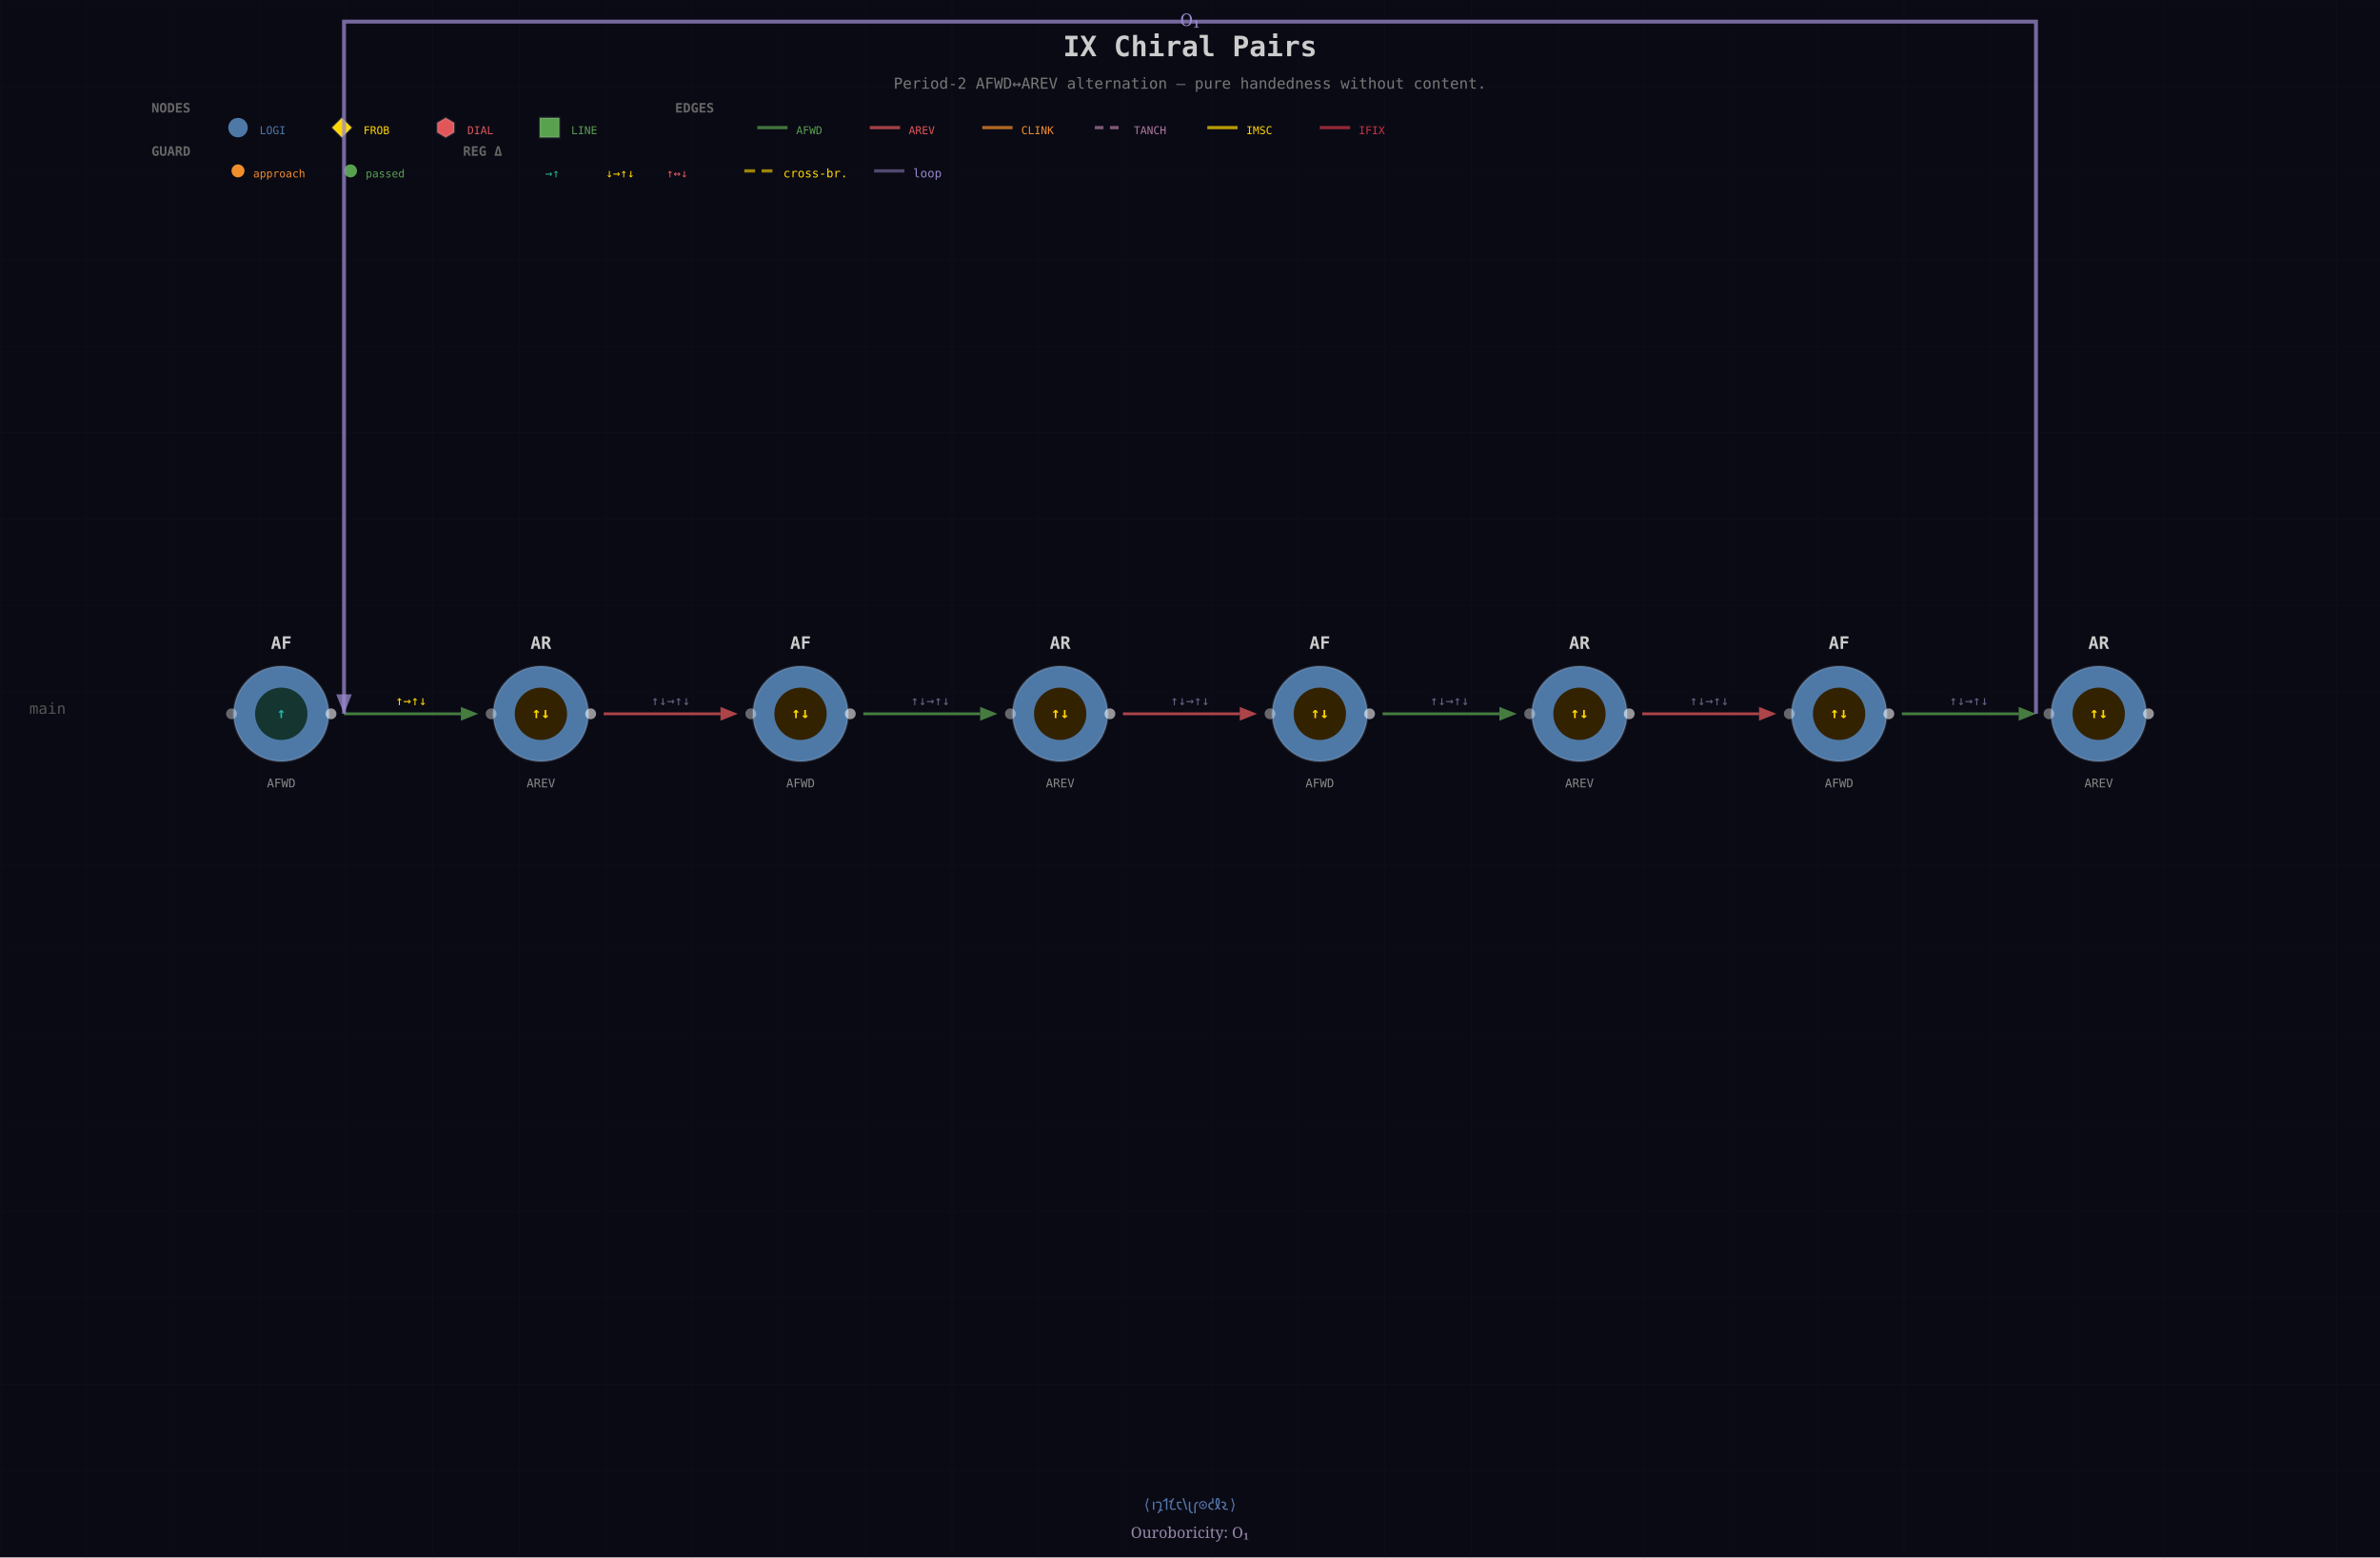
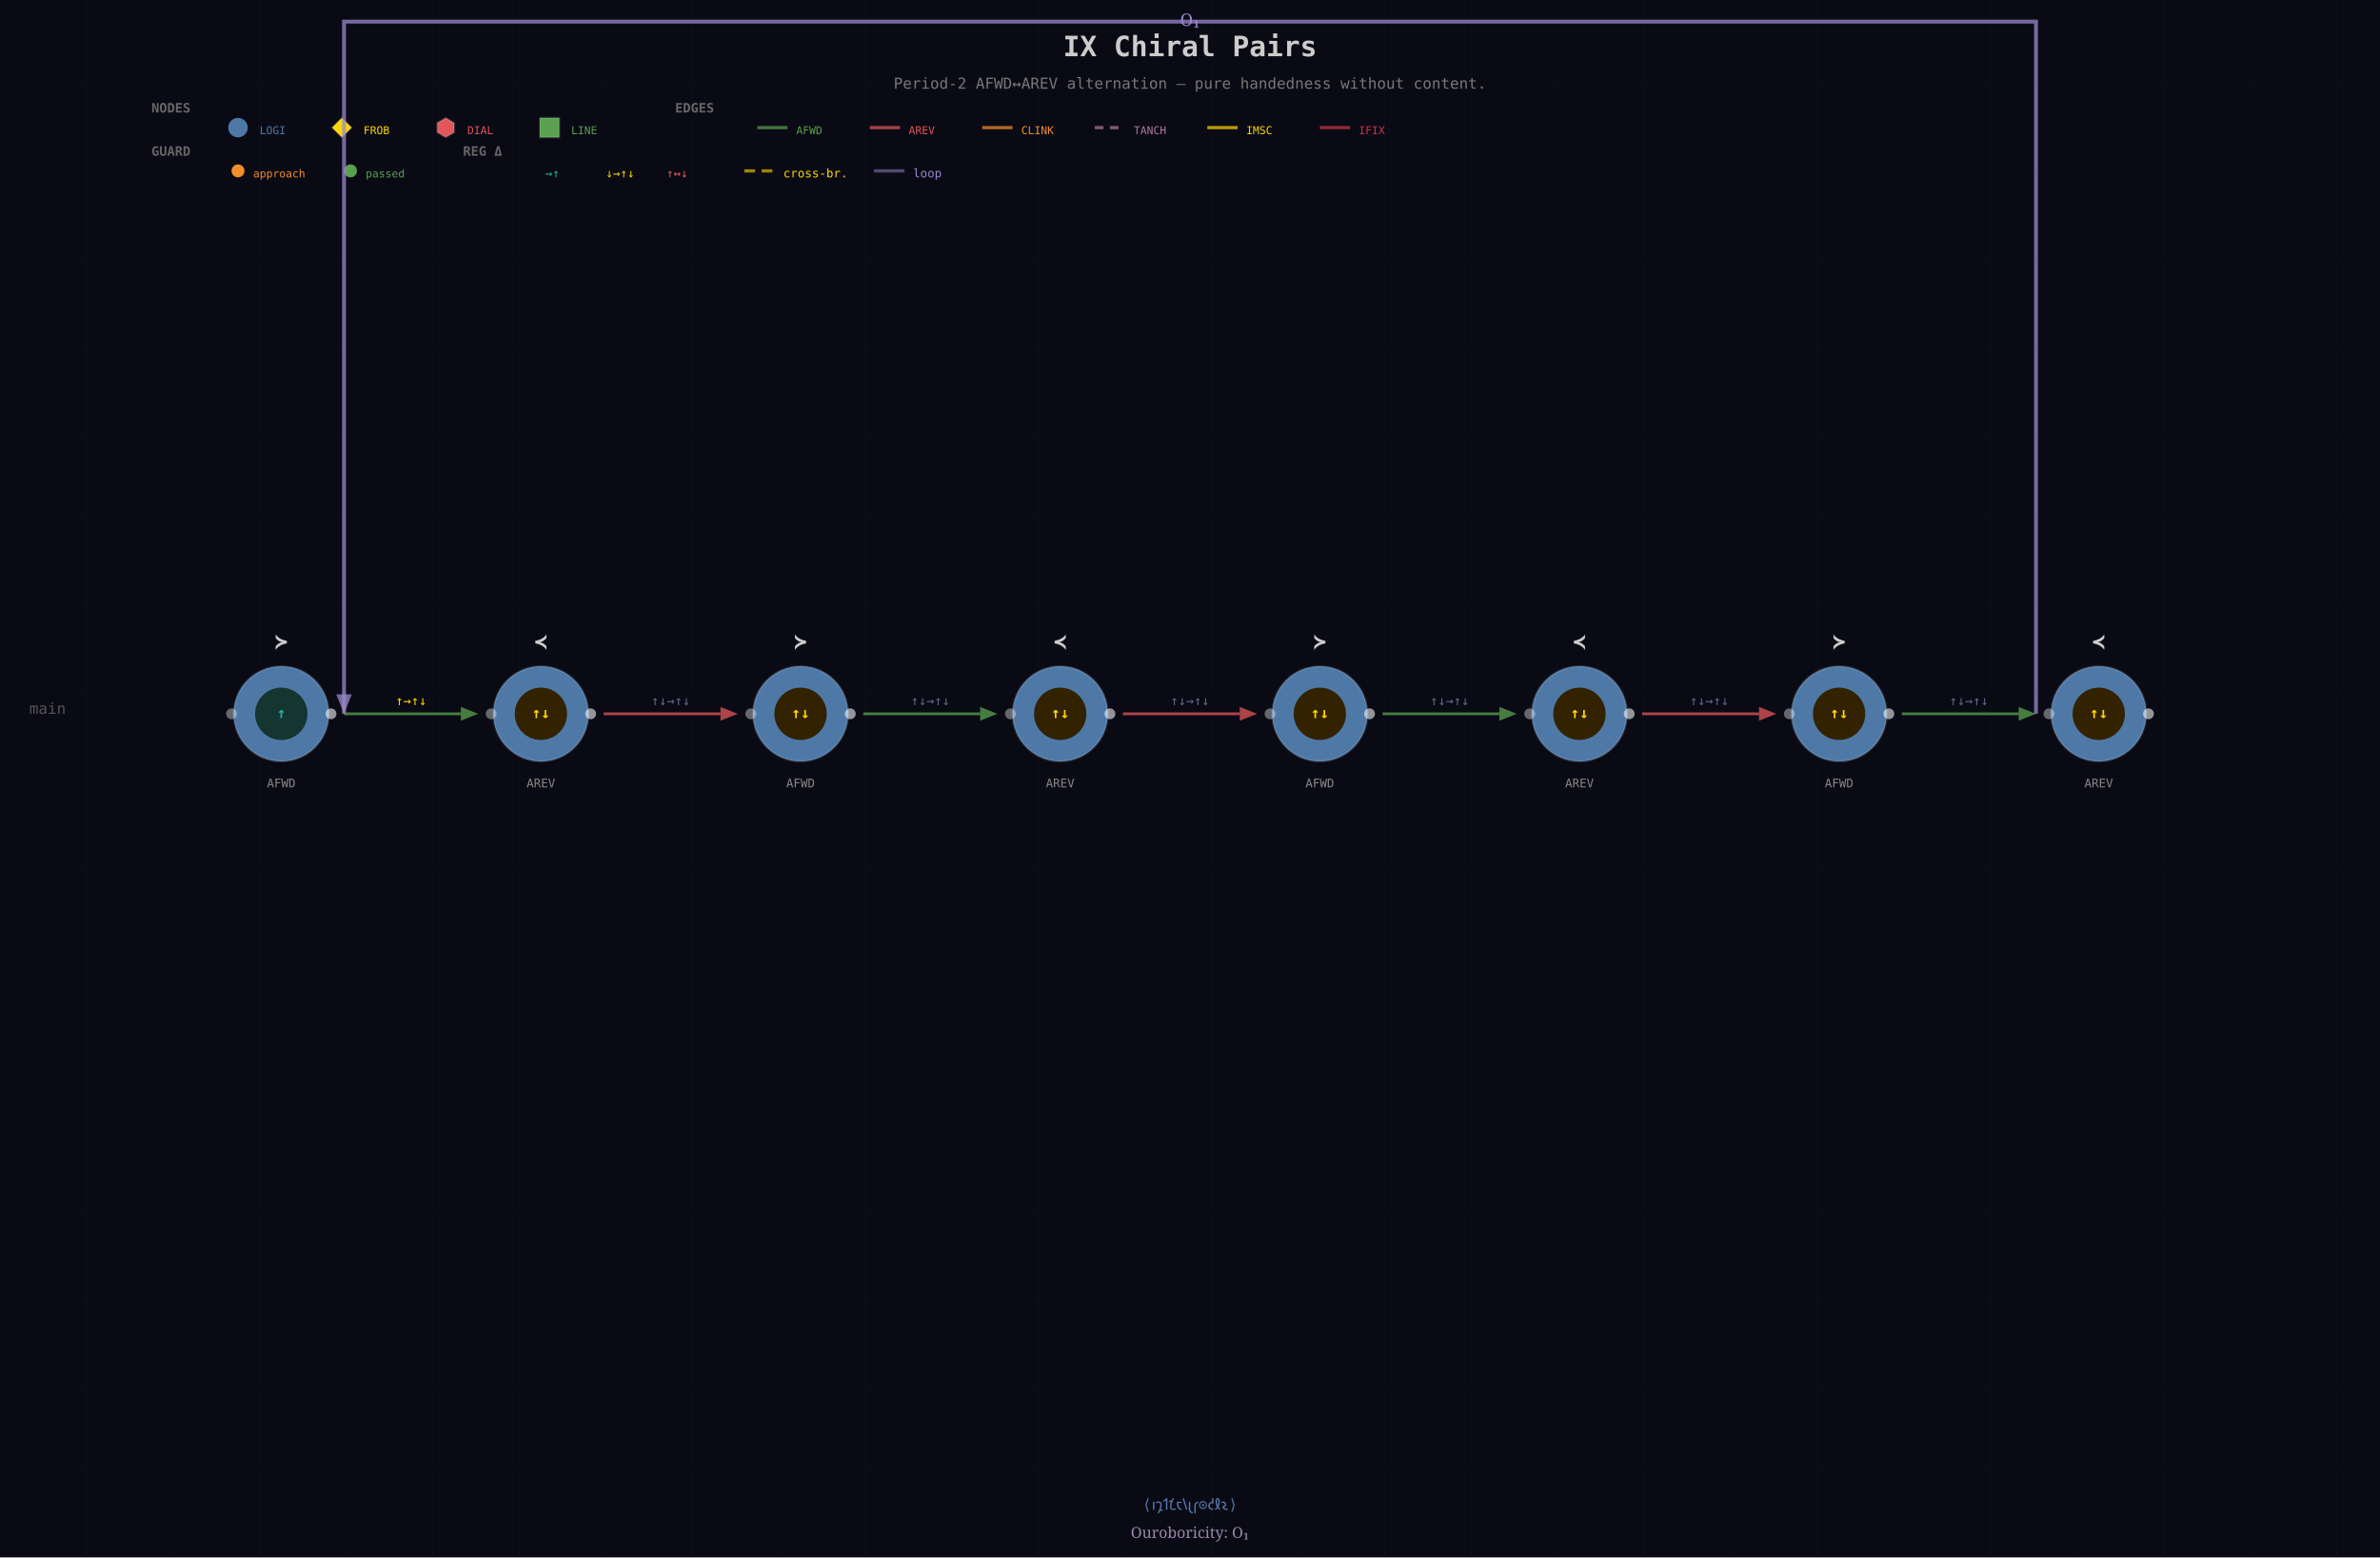
<svg xmlns="http://www.w3.org/2000/svg" viewBox="0 0 1100 720">
  <rect width="1100" height="720" fill="#0a0a15" />
  <line x1="0.0" y1="0.0" x2="0.0" y2="720.0" stroke="#151525" stroke-width="0.4" opacity="0.25" />
  <line x1="40.0" y1="0.0" x2="40.0" y2="720.0" stroke="#151525" stroke-width="0.4" opacity="0.25" />
  <line x1="80.0" y1="0.0" x2="80.0" y2="720.0" stroke="#151525" stroke-width="0.4" opacity="0.25" />
  <line x1="120.0" y1="0.0" x2="120.0" y2="720.0" stroke="#151525" stroke-width="0.4" opacity="0.25" />
  <line x1="160.0" y1="0.0" x2="160.0" y2="720.0" stroke="#151525" stroke-width="0.4" opacity="0.25" />
  <line x1="200.0" y1="0.0" x2="200.0" y2="720.0" stroke="#151525" stroke-width="0.4" opacity="0.25" />
  <line x1="240.0" y1="0.0" x2="240.0" y2="720.0" stroke="#151525" stroke-width="0.4" opacity="0.25" />
  <line x1="280.0" y1="0.0" x2="280.0" y2="720.0" stroke="#151525" stroke-width="0.4" opacity="0.25" />
  <line x1="320.0" y1="0.0" x2="320.0" y2="720.0" stroke="#151525" stroke-width="0.4" opacity="0.25" />
  <line x1="360.0" y1="0.0" x2="360.0" y2="720.0" stroke="#151525" stroke-width="0.4" opacity="0.25" />
  <line x1="400.0" y1="0.0" x2="400.0" y2="720.0" stroke="#151525" stroke-width="0.4" opacity="0.25" />
  <line x1="440.0" y1="0.0" x2="440.0" y2="720.0" stroke="#151525" stroke-width="0.4" opacity="0.25" />
  <line x1="480.0" y1="0.0" x2="480.0" y2="720.0" stroke="#151525" stroke-width="0.4" opacity="0.25" />
  <line x1="520.0" y1="0.0" x2="520.0" y2="720.0" stroke="#151525" stroke-width="0.4" opacity="0.25" />
  <line x1="560.0" y1="0.0" x2="560.0" y2="720.0" stroke="#151525" stroke-width="0.4" opacity="0.25" />
  <line x1="600.0" y1="0.0" x2="600.0" y2="720.0" stroke="#151525" stroke-width="0.4" opacity="0.25" />
  <line x1="640.0" y1="0.0" x2="640.0" y2="720.0" stroke="#151525" stroke-width="0.4" opacity="0.25" />
  <line x1="680.0" y1="0.0" x2="680.0" y2="720.0" stroke="#151525" stroke-width="0.4" opacity="0.25" />
  <line x1="720.0" y1="0.0" x2="720.0" y2="720.0" stroke="#151525" stroke-width="0.4" opacity="0.25" />
  <line x1="760.0" y1="0.0" x2="760.0" y2="720.0" stroke="#151525" stroke-width="0.4" opacity="0.25" />
  <line x1="800.0" y1="0.0" x2="800.0" y2="720.0" stroke="#151525" stroke-width="0.4" opacity="0.25" />
  <line x1="840.0" y1="0.0" x2="840.0" y2="720.0" stroke="#151525" stroke-width="0.4" opacity="0.25" />
  <line x1="880.0" y1="0.0" x2="880.0" y2="720.0" stroke="#151525" stroke-width="0.4" opacity="0.25" />
  <line x1="920.0" y1="0.0" x2="920.0" y2="720.0" stroke="#151525" stroke-width="0.4" opacity="0.25" />
  <line x1="960.0" y1="0.0" x2="960.0" y2="720.0" stroke="#151525" stroke-width="0.4" opacity="0.25" />
  <line x1="1000.0" y1="0.0" x2="1000.0" y2="720.0" stroke="#151525" stroke-width="0.4" opacity="0.25" />
  <line x1="1040.0" y1="0.0" x2="1040.0" y2="720.0" stroke="#151525" stroke-width="0.4" opacity="0.25" />
  <line x1="1080.0" y1="0.0" x2="1080.0" y2="720.0" stroke="#151525" stroke-width="0.4" opacity="0.25" />
  <line x1="0.0" y1="0.0" x2="1100.0" y2="0.0" stroke="#151525" stroke-width="0.4" opacity="0.25" />
  <line x1="0.0" y1="40.0" x2="1100.0" y2="40.0" stroke="#151525" stroke-width="0.4" opacity="0.25" />
  <line x1="0.0" y1="80.0" x2="1100.0" y2="80.0" stroke="#151525" stroke-width="0.4" opacity="0.25" />
  <line x1="0.0" y1="120.0" x2="1100.0" y2="120.0" stroke="#151525" stroke-width="0.4" opacity="0.25" />
  <line x1="0.0" y1="160.0" x2="1100.0" y2="160.0" stroke="#151525" stroke-width="0.4" opacity="0.25" />
  <line x1="0.0" y1="200.0" x2="1100.0" y2="200.0" stroke="#151525" stroke-width="0.4" opacity="0.25" />
  <line x1="0.0" y1="240.0" x2="1100.0" y2="240.0" stroke="#151525" stroke-width="0.4" opacity="0.25" />
  <line x1="0.0" y1="280.0" x2="1100.0" y2="280.0" stroke="#151525" stroke-width="0.4" opacity="0.25" />
  <line x1="0.0" y1="320.0" x2="1100.0" y2="320.0" stroke="#151525" stroke-width="0.4" opacity="0.25" />
  <line x1="0.0" y1="360.0" x2="1100.0" y2="360.0" stroke="#151525" stroke-width="0.4" opacity="0.25" />
  <line x1="0.0" y1="400.0" x2="1100.0" y2="400.0" stroke="#151525" stroke-width="0.4" opacity="0.25" />
  <line x1="0.0" y1="440.0" x2="1100.0" y2="440.0" stroke="#151525" stroke-width="0.4" opacity="0.25" />
  <line x1="0.0" y1="480.0" x2="1100.0" y2="480.0" stroke="#151525" stroke-width="0.4" opacity="0.25" />
  <line x1="0.0" y1="520.0" x2="1100.0" y2="520.0" stroke="#151525" stroke-width="0.4" opacity="0.25" />
  <line x1="0.0" y1="560.0" x2="1100.0" y2="560.0" stroke="#151525" stroke-width="0.4" opacity="0.25" />
  <line x1="0.0" y1="600.0" x2="1100.0" y2="600.0" stroke="#151525" stroke-width="0.4" opacity="0.25" />
  <line x1="0.0" y1="640.0" x2="1100.0" y2="640.0" stroke="#151525" stroke-width="0.4" opacity="0.25" />
  <line x1="0.0" y1="680.0" x2="1100.0" y2="680.0" stroke="#151525" stroke-width="0.4" opacity="0.25" />
  <text x="550.0" y="26.0" fill="#cccccc" font-size="13" text-anchor="middle" font-family="monospace" font-weight="bold">IX Chiral Pairs</text>
  <text x="550.0" y="41.0" fill="#777" font-size="7" text-anchor="middle" font-family="monospace">Period-2 AFWD↔AREV alternation — pure handedness without content.</text>
  <text x="22.0" y="330.0" fill="#555" font-size="7" text-anchor="middle" font-family="monospace">main</text>
  <line x1="159.0" y1="330.0" x2="213.0" y2="330.0" stroke="#59a14f" stroke-width="1.3" opacity="0.75" />
  <polygon points="221.0,330.0 213.0,333.2 213.0,326.8" fill="#59a14f" opacity="0.75" />
  <rect x="182.0" y="318.0" width="16.0" height="10" fill="#0a0a15" opacity="0.7" rx="3" />
  <text x="190.0" y="326.0" fill="#ffd700" font-size="6" text-anchor="middle" font-family="monospace">↑→↑↓</text>
  <line x1="279.0" y1="330.0" x2="333.0" y2="330.0" stroke="#e15759" stroke-width="1.3" opacity="0.75" />
  <polygon points="341.0,330.0 333.0,333.2 333.0,326.8" fill="#e15759" opacity="0.75" />
  <rect x="300.0" y="318.0" width="20.0" height="10" fill="#0a0a15" opacity="0.7" rx="3" />
  <text x="310.0" y="326.0" fill="#666688" font-size="6" text-anchor="middle" font-family="monospace">↑↓→↑↓</text>
  <line x1="399.0" y1="330.0" x2="453.0" y2="330.0" stroke="#59a14f" stroke-width="1.3" opacity="0.75" />
  <polygon points="461.0,330.0 453.0,333.2 453.0,326.8" fill="#59a14f" opacity="0.75" />
  <rect x="420.0" y="318.0" width="20.0" height="10" fill="#0a0a15" opacity="0.7" rx="3" />
  <text x="430.0" y="326.0" fill="#666688" font-size="6" text-anchor="middle" font-family="monospace">↑↓→↑↓</text>
  <line x1="519.0" y1="330.0" x2="573.0" y2="330.0" stroke="#e15759" stroke-width="1.3" opacity="0.75" />
  <polygon points="581.0,330.0 573.0,333.2 573.0,326.8" fill="#e15759" opacity="0.75" />
  <rect x="540.0" y="318.0" width="20.0" height="10" fill="#0a0a15" opacity="0.7" rx="3" />
  <text x="550.0" y="326.0" fill="#666688" font-size="6" text-anchor="middle" font-family="monospace">↑↓→↑↓</text>
  <line x1="639.0" y1="330.0" x2="693.0" y2="330.0" stroke="#59a14f" stroke-width="1.3" opacity="0.75" />
  <polygon points="701.0,330.0 693.0,333.2 693.0,326.8" fill="#59a14f" opacity="0.75" />
  <rect x="660.0" y="318.0" width="20.0" height="10" fill="#0a0a15" opacity="0.7" rx="3" />
  <text x="670.0" y="326.0" fill="#666688" font-size="6" text-anchor="middle" font-family="monospace">↑↓→↑↓</text>
  <line x1="759.0" y1="330.0" x2="813.0" y2="330.0" stroke="#e15759" stroke-width="1.3" opacity="0.75" />
  <polygon points="821.0,330.0 813.0,333.2 813.0,326.8" fill="#e15759" opacity="0.75" />
  <rect x="780.0" y="318.0" width="20.0" height="10" fill="#0a0a15" opacity="0.7" rx="3" />
  <text x="790.0" y="326.0" fill="#666688" font-size="6" text-anchor="middle" font-family="monospace">↑↓→↑↓</text>
  <line x1="879.0" y1="330.0" x2="933.0" y2="330.0" stroke="#59a14f" stroke-width="1.3" opacity="0.75" />
  <polygon points="941.0,330.0 933.0,333.2 933.0,326.8" fill="#59a14f" opacity="0.75" />
  <rect x="900.0" y="318.0" width="20.0" height="10" fill="#0a0a15" opacity="0.7" rx="3" />
  <text x="910.0" y="326.0" fill="#666688" font-size="6" text-anchor="middle" font-family="monospace">↑↓→↑↓</text>
  <circle cx="130.0" cy="330.0" r="22.0" fill="#4e79a7" stroke="#ffffff20" stroke-width="1.0" />
  <circle cx="130.0" cy="330.0" r="12.1" fill="#153530" stroke-width="0" />
  <text x="130.0" y="332.0" fill="#20b2aa" font-size="7" text-anchor="middle" font-family="monospace" font-weight="bold">↑</text>
-   <text x="130.0" y="300.0" fill="#cccccc" font-size="8" text-anchor="middle" font-family="monospace" font-weight="bold">AF</text>
+   <text x="130.0" y="300.0" fill="#cccccc" font-size="10" text-anchor="middle" font-family="monospace" font-weight="bold">≻</text>
  <text x="130.0" y="364.0" fill="#888" font-size="5.5" text-anchor="middle" font-family="monospace">AFWD</text>
  <circle cx="107.0" cy="330.0" r="2.5" fill="#ffffff60" stroke-width="0" />
  <circle cx="153.0" cy="330.0" r="2.5" fill="#ffffff90" stroke-width="0" />
  <circle cx="250.0" cy="330.0" r="22.0" fill="#4e79a7" stroke="#ffffff20" stroke-width="1.0" />
  <circle cx="250.0" cy="330.0" r="12.1" fill="#332200" stroke-width="0" />
  <text x="250.0" y="332.0" fill="#ffd700" font-size="7" text-anchor="middle" font-family="monospace" font-weight="bold">↑↓</text>
-   <text x="250.0" y="300.0" fill="#cccccc" font-size="8" text-anchor="middle" font-family="monospace" font-weight="bold">AR</text>
+   <text x="250.0" y="300.0" fill="#cccccc" font-size="10" text-anchor="middle" font-family="monospace" font-weight="bold">≺</text>
  <text x="250.0" y="364.0" fill="#888" font-size="5.5" text-anchor="middle" font-family="monospace">AREV</text>
  <circle cx="227.0" cy="330.0" r="2.5" fill="#ffffff60" stroke-width="0" />
  <circle cx="273.0" cy="330.0" r="2.5" fill="#ffffff90" stroke-width="0" />
  <circle cx="370.0" cy="330.0" r="22.0" fill="#4e79a7" stroke="#ffffff20" stroke-width="1.0" />
  <circle cx="370.0" cy="330.0" r="12.1" fill="#332200" stroke-width="0" />
  <text x="370.0" y="332.0" fill="#ffd700" font-size="7" text-anchor="middle" font-family="monospace" font-weight="bold">↑↓</text>
-   <text x="370.0" y="300.0" fill="#cccccc" font-size="8" text-anchor="middle" font-family="monospace" font-weight="bold">AF</text>
+   <text x="370.0" y="300.0" fill="#cccccc" font-size="10" text-anchor="middle" font-family="monospace" font-weight="bold">≻</text>
  <text x="370.0" y="364.0" fill="#888" font-size="5.5" text-anchor="middle" font-family="monospace">AFWD</text>
  <circle cx="347.0" cy="330.0" r="2.5" fill="#ffffff60" stroke-width="0" />
  <circle cx="393.0" cy="330.0" r="2.5" fill="#ffffff90" stroke-width="0" />
  <circle cx="490.0" cy="330.0" r="22.0" fill="#4e79a7" stroke="#ffffff20" stroke-width="1.0" />
  <circle cx="490.0" cy="330.0" r="12.1" fill="#332200" stroke-width="0" />
  <text x="490.0" y="332.0" fill="#ffd700" font-size="7" text-anchor="middle" font-family="monospace" font-weight="bold">↑↓</text>
-   <text x="490.0" y="300.0" fill="#cccccc" font-size="8" text-anchor="middle" font-family="monospace" font-weight="bold">AR</text>
+   <text x="490.0" y="300.0" fill="#cccccc" font-size="10" text-anchor="middle" font-family="monospace" font-weight="bold">≺</text>
  <text x="490.0" y="364.0" fill="#888" font-size="5.5" text-anchor="middle" font-family="monospace">AREV</text>
  <circle cx="467.0" cy="330.0" r="2.5" fill="#ffffff60" stroke-width="0" />
  <circle cx="513.0" cy="330.0" r="2.5" fill="#ffffff90" stroke-width="0" />
  <circle cx="610.0" cy="330.0" r="22.0" fill="#4e79a7" stroke="#ffffff20" stroke-width="1.0" />
  <circle cx="610.0" cy="330.0" r="12.1" fill="#332200" stroke-width="0" />
  <text x="610.0" y="332.0" fill="#ffd700" font-size="7" text-anchor="middle" font-family="monospace" font-weight="bold">↑↓</text>
-   <text x="610.0" y="300.0" fill="#cccccc" font-size="8" text-anchor="middle" font-family="monospace" font-weight="bold">AF</text>
+   <text x="610.0" y="300.0" fill="#cccccc" font-size="10" text-anchor="middle" font-family="monospace" font-weight="bold">≻</text>
  <text x="610.0" y="364.0" fill="#888" font-size="5.5" text-anchor="middle" font-family="monospace">AFWD</text>
  <circle cx="587.0" cy="330.0" r="2.5" fill="#ffffff60" stroke-width="0" />
  <circle cx="633.0" cy="330.0" r="2.5" fill="#ffffff90" stroke-width="0" />
  <circle cx="730.0" cy="330.0" r="22.0" fill="#4e79a7" stroke="#ffffff20" stroke-width="1.0" />
  <circle cx="730.0" cy="330.0" r="12.1" fill="#332200" stroke-width="0" />
  <text x="730.0" y="332.0" fill="#ffd700" font-size="7" text-anchor="middle" font-family="monospace" font-weight="bold">↑↓</text>
-   <text x="730.0" y="300.0" fill="#cccccc" font-size="8" text-anchor="middle" font-family="monospace" font-weight="bold">AR</text>
+   <text x="730.0" y="300.0" fill="#cccccc" font-size="10" text-anchor="middle" font-family="monospace" font-weight="bold">≺</text>
  <text x="730.0" y="364.0" fill="#888" font-size="5.5" text-anchor="middle" font-family="monospace">AREV</text>
  <circle cx="707.0" cy="330.0" r="2.5" fill="#ffffff60" stroke-width="0" />
  <circle cx="753.0" cy="330.0" r="2.5" fill="#ffffff90" stroke-width="0" />
  <circle cx="850.0" cy="330.0" r="22.0" fill="#4e79a7" stroke="#ffffff20" stroke-width="1.0" />
  <circle cx="850.0" cy="330.0" r="12.1" fill="#332200" stroke-width="0" />
  <text x="850.0" y="332.0" fill="#ffd700" font-size="7" text-anchor="middle" font-family="monospace" font-weight="bold">↑↓</text>
-   <text x="850.0" y="300.0" fill="#cccccc" font-size="8" text-anchor="middle" font-family="monospace" font-weight="bold">AF</text>
+   <text x="850.0" y="300.0" fill="#cccccc" font-size="10" text-anchor="middle" font-family="monospace" font-weight="bold">≻</text>
  <text x="850.0" y="364.0" fill="#888" font-size="5.5" text-anchor="middle" font-family="monospace">AFWD</text>
  <circle cx="827.0" cy="330.0" r="2.5" fill="#ffffff60" stroke-width="0" />
  <circle cx="873.0" cy="330.0" r="2.5" fill="#ffffff90" stroke-width="0" />
  <circle cx="970.0" cy="330.0" r="22.0" fill="#4e79a7" stroke="#ffffff20" stroke-width="1.0" />
  <circle cx="970.0" cy="330.0" r="12.1" fill="#332200" stroke-width="0" />
  <text x="970.0" y="332.0" fill="#ffd700" font-size="7" text-anchor="middle" font-family="monospace" font-weight="bold">↑↓</text>
-   <text x="970.0" y="300.0" fill="#cccccc" font-size="8" text-anchor="middle" font-family="monospace" font-weight="bold">AR</text>
+   <text x="970.0" y="300.0" fill="#cccccc" font-size="10" text-anchor="middle" font-family="monospace" font-weight="bold">≺</text>
  <text x="970.0" y="364.0" fill="#888" font-size="5.5" text-anchor="middle" font-family="monospace">AREV</text>
  <circle cx="947.0" cy="330.0" r="2.5" fill="#ffffff60" stroke-width="0" />
  <circle cx="993.0" cy="330.0" r="2.5" fill="#ffffff90" stroke-width="0" />
  <text x="550.0" y="698.0" fill="#5577aa" font-size="7" text-anchor="middle" font-family="monospace">⟨𐑦𐑡𐑑𐑗𐑱𐑘𐑚𐑝⊙𐑒𐑙𐑷⟩</text>
  <text x="550.0" y="711.0" fill="#9988aa" font-size="7" text-anchor="middle" font-family="serif">Ouroboricity: O₁</text>
  <text x="70.0" y="52.0" fill="#666" font-size="6" text-anchor="start" font-family="monospace" font-weight="bold">NODES</text>
  <circle cx="110.0" cy="59.0" r="4.5" fill="#4e79a7" stroke-width="0" />
  <text x="120.0" y="62.0" fill="#4e79a7" font-size="5" text-anchor="start" font-family="monospace">LOGI</text>
  <polygon points="158,54.5 162.5,59 158,63.5 153.5,59" fill="#ffd700" stroke="#ffffff20" stroke-width="1.0" />
  <text x="168.0" y="62.0" fill="#ffd700" font-size="5" text-anchor="start" font-family="monospace">FROB</text>
  <polygon points="209.9,61.2 206.0,63.5 202.1,61.2 202.1,56.8 206.0,54.5 209.9,56.8" fill="#e15759" stroke="#ffffff20" stroke-width="1.0" />
  <text x="216.0" y="62.0" fill="#e15759" font-size="5" text-anchor="start" font-family="monospace">DIAL</text>
  <rect x="249.5" y="54.5" width="9.0" height="9.0" fill="#59a14f" stroke="#ffffff20" stroke-width="1.0" />
  <text x="264.0" y="62.0" fill="#59a14f" font-size="5" text-anchor="start" font-family="monospace">LINE</text>
  <text x="312.0" y="52.0" fill="#666" font-size="6" text-anchor="start" font-family="monospace" font-weight="bold">EDGES</text>
  <line x1="350.0" y1="59.0" x2="364.0" y2="59.0" stroke="#59a14f" stroke-width="1.5" opacity="0.7" />
  <text x="368.0" y="62.0" fill="#59a14f" font-size="5" text-anchor="start" font-family="monospace">AFWD</text>
  <line x1="402.0" y1="59.0" x2="416.0" y2="59.0" stroke="#e15759" stroke-width="1.5" opacity="0.7" />
  <text x="420.0" y="62.0" fill="#e15759" font-size="5" text-anchor="start" font-family="monospace">AREV</text>
  <line x1="454.0" y1="59.0" x2="468.0" y2="59.0" stroke="#f28e2b" stroke-width="1.5" opacity="0.7" />
  <text x="472.0" y="62.0" fill="#f28e2b" font-size="5" text-anchor="start" font-family="monospace">CLINK</text>
  <line x1="506.0" y1="59.0" x2="520.0" y2="59.0" stroke="#b07aa1" stroke-width="1.5" opacity="0.7" stroke-dasharray="4,3" />
  <text x="524.0" y="62.0" fill="#b07aa1" font-size="5" text-anchor="start" font-family="monospace">TANCH</text>
  <line x1="558.0" y1="59.0" x2="572.0" y2="59.0" stroke="#ffd700" stroke-width="1.5" opacity="0.7" />
  <text x="576.0" y="62.0" fill="#ffd700" font-size="5" text-anchor="start" font-family="monospace">IMSC</text>
  <line x1="610.0" y1="59.0" x2="624.0" y2="59.0" stroke="#cc3344" stroke-width="1.5" opacity="0.7" />
  <text x="628.0" y="62.0" fill="#cc3344" font-size="5" text-anchor="start" font-family="monospace">IFIX</text>
  <text x="70.0" y="72.0" fill="#666" font-size="6" text-anchor="start" font-family="monospace" font-weight="bold">GUARD</text>
  <circle cx="110.0" cy="79.0" r="3.0" fill="#f28e2b" stroke-width="0.8" />
  <text x="117.0" y="82.0" fill="#f28e2b" font-size="5" text-anchor="start" font-family="monospace">approach</text>
  <circle cx="162.0" cy="79.0" r="3.0" fill="#59a14f" stroke-width="0.9" />
  <text x="169.0" y="82.0" fill="#59a14f" font-size="5" text-anchor="start" font-family="monospace">passed</text>
  <text x="214.0" y="72.0" fill="#666" font-size="6" text-anchor="start" font-family="monospace" font-weight="bold">REG Δ</text>
  <text x="252.0" y="82.0" fill="#20b888" font-size="5.5" text-anchor="start" font-family="monospace">→↑</text>
  <text x="280.0" y="82.0" fill="#ffd700" font-size="5.5" text-anchor="start" font-family="monospace">↓→↑↓</text>
  <text x="308.0" y="82.0" fill="#e15759" font-size="5.5" text-anchor="start" font-family="monospace">↑↔↓</text>
  <line x1="344.0" y1="79.0" x2="358.0" y2="79.0" stroke="#ffd700" stroke-width="1.5" opacity="0.6" stroke-dasharray="5,3" />
  <text x="362.0" y="82.0" fill="#ffd700" font-size="5.5" text-anchor="start" font-family="monospace">cross-br.</text>
  <line x1="404.0" y1="79.0" x2="418.0" y2="79.0" stroke="#9988cc" stroke-width="1.5" opacity="0.5" />
  <text x="422.0" y="82.0" fill="#9988cc" font-size="5.5" text-anchor="start" font-family="monospace">loop</text>
  <path d="M941.0,330.0 L941.0,10.0 L159.0,10.0 L159.0,330.0" fill="none" stroke="#9988cc" stroke-width="1.8" opacity="0.75" />
  <polygon points="159.0,330.0 155.4,321.0 162.6,321.0" fill="#9988cc" opacity="0.75" />
  <text x="550.0" y="12.0" fill="#9988cc" font-size="8" text-anchor="middle" font-family="serif">O₁</text>
</svg>
